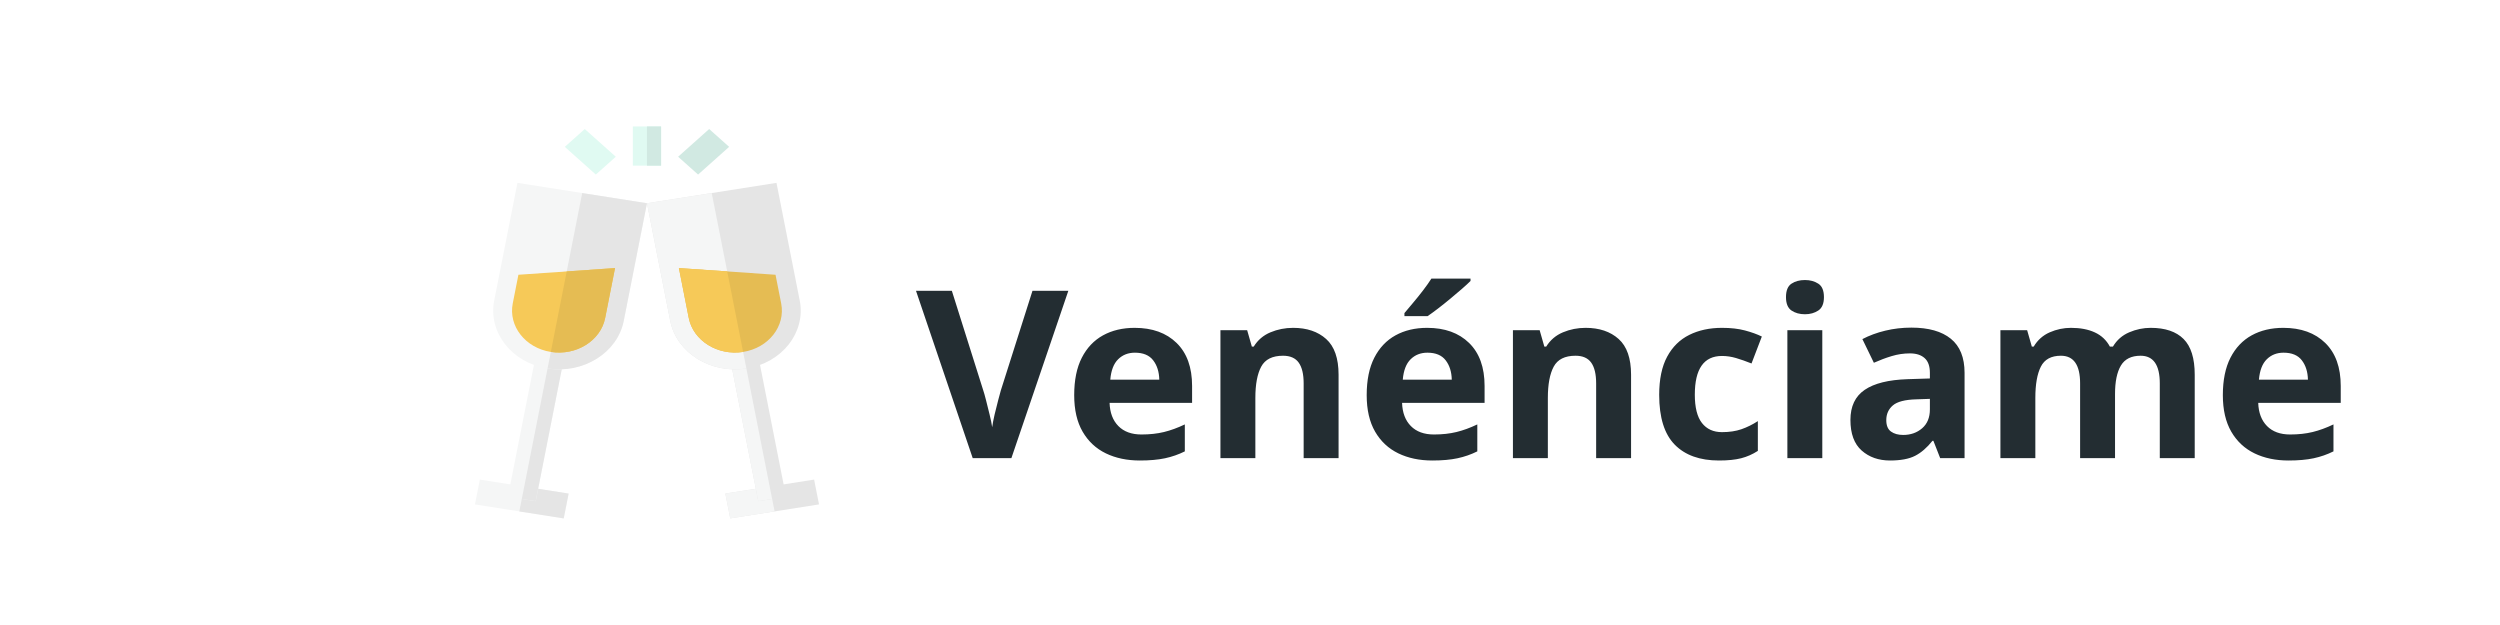
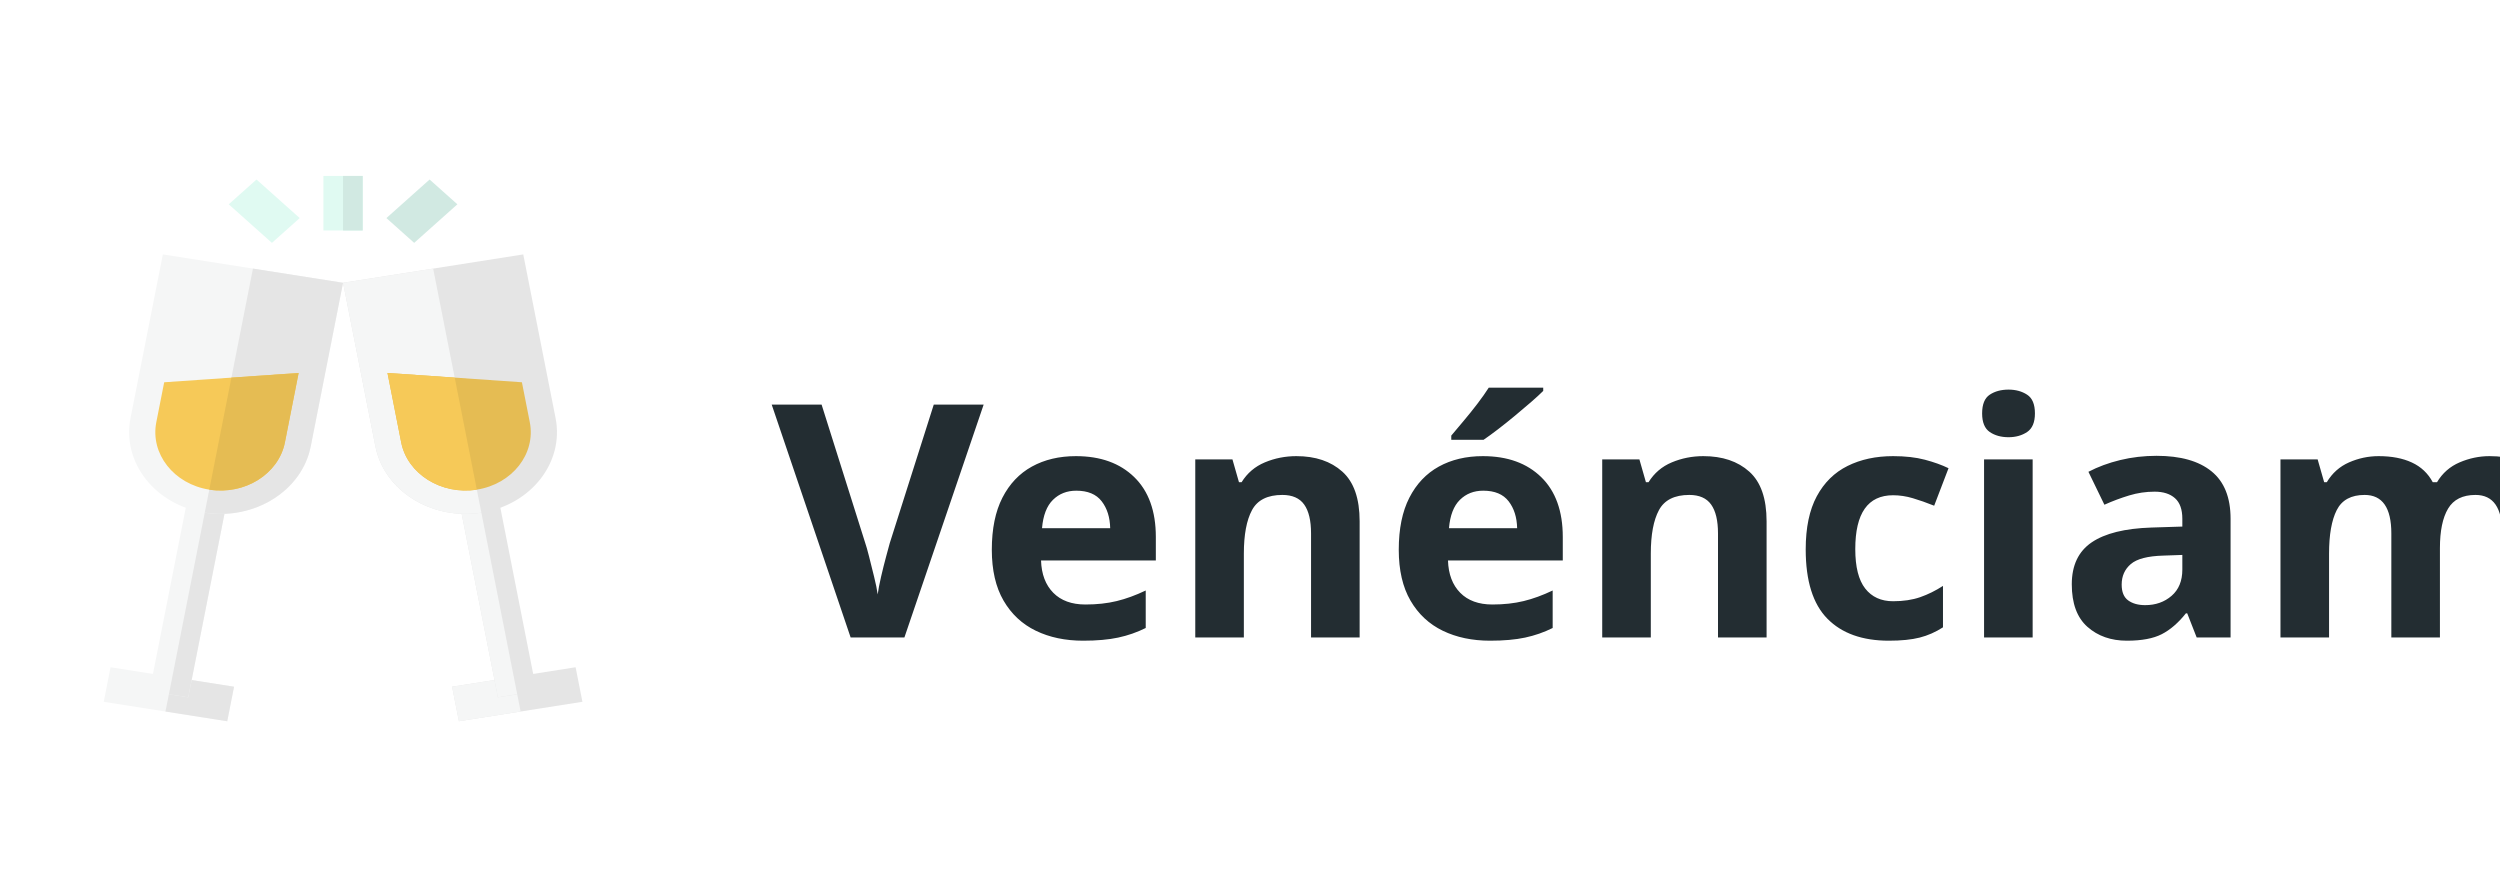
- <svg xmlns="http://www.w3.org/2000/svg" version="1.1" id="Layer_1" x="0px" y="0px" viewBox="0 0 1536 512.009" xml:space="preserve" width="512" height="128">
+ <svg xmlns="http://www.w3.org/2000/svg" version="1.1" id="Layer_1" x="0px" y="0px" viewBox="0 0 1104 512.009" xml:space="preserve" width="92" height="32">
  <defs id="defs75" />
-   <rect x="262.419" style="fill:#e0faf2;stroke-width:0.664" width="23.136" height="32.108" id="rect2" y="103.594" />
-   <rect x="273.985" style="fill:#d1e9e2;stroke-width:0.664" width="11.568" height="32.108" id="rect4" y="103.594" />
-   <rect x="-70.107" y="-262.933" transform="matrix(-0.7460309,0.6659113,-0.7460309,-0.6659113,0,0)" style="fill:#e0faf2;stroke-width:0.666" width="21.928" height="34.094" id="rect6" />
-   <rect x="-319.074" y="104.324" transform="matrix(-0.7460309,-0.6659113,0.7460309,-0.6659113,0,0)" style="fill:#d1e9e2;stroke-width:0.666" width="21.928" height="34.094" id="rect8" />
-   <rect x="-284.393" y="-387.821" transform="matrix(-0.987846,-0.1554356,0.1937466,-0.9810516,0,0)" style="fill:#f5f6f6;stroke-width:0.664" width="73.622" height="20.73" id="rect10" />
-   <rect x="-387.832" y="247.565" transform="matrix(0.1937465,-0.9810516,0.987846,0.1554356,0,0)" style="fill:#e5e5e5;stroke-width:0.664" width="20.729" height="36.811" id="rect12" />
-   <rect x="-259.108" y="-377.448" transform="matrix(-0.987846,-0.1554356,0.1937466,-0.9810516,0,0)" style="fill:#f5f6f6;stroke-width:0.664" width="23.064" height="111.981" id="rect14" />
-   <rect x="-377.465" y="247.575" transform="matrix(0.1937465,-0.9810516,0.987846,0.1554356,0,0)" style="fill:#e5e5e5;stroke-width:0.664" width="111.981" height="11.532" id="rect16" />
-   <path style="fill:#f5f6f6;stroke-width:0.664" d="m 192.545,301.863 c -29.253,-4.604 -48.855,-29.593 -43.697,-55.703 l 19.035,-96.36 106.102,16.7 -19.035,96.36 c -5.158,26.11 -33.152,43.607 -62.405,39.003 z" id="path18" />
-   <path style="fill:#e5e5e5;stroke-width:0.664" d="m 192.545,301.863 c 5.132,-25.979 28.389,-143.714 28.389,-143.714 l 53.051,8.35 -19.035,96.36 c -5.158,26.111 -33.152,43.607 -62.405,39.004 z" id="path20" />
-   <path style="fill:#f6c958;stroke-width:0.664" d="m 168.673,225.087 -4.636,23.464 c -3.681,18.635 10.308,36.468 31.186,39.754 20.877,3.285 40.856,-9.201 44.537,-27.836 l 8.073,-40.867 z" id="path22" />
-   <path style="fill:#e5bc53;stroke-width:0.664" d="m 208.253,222.344 c 0,0 -8.019,40.597 -13.031,65.96 20.877,3.285 40.856,-9.201 44.537,-27.836 l 8.073,-40.867 z" id="path24" />
-   <rect x="253.634" y="452.322" transform="matrix(0.987846,-0.1554356,0.1937465,0.9810516,0,0)" style="fill:#e5e5e5;stroke-width:0.664" width="73.622" height="20.73" id="rect26" />
-   <rect x="-473.053" y="253.612" transform="matrix(-0.1937465,-0.9810516,0.987846,-0.1554356,0,0)" style="fill:#f5f6f6;stroke-width:0.664" width="20.729" height="36.811" id="rect28" />
-   <rect x="278.905" y="350.708" transform="matrix(0.987846,-0.1554356,0.1937465,0.9810516,0,0)" style="fill:#e5e5e5;stroke-width:0.664" width="23.064" height="111.981" id="rect30" />
-   <rect x="-462.681" y="278.888" transform="matrix(-0.1937465,-0.9810516,0.987846,-0.1554356,0,0)" style="fill:#f5f6f6;stroke-width:0.664" width="111.981" height="11.532" id="rect32" />
-   <path style="fill:#e5e5e5;stroke-width:0.664" d="m 293.021,262.859 -19.035,-96.359 106.102,-16.7 19.035,96.36 c 5.158,26.111 -14.444,51.1 -43.697,55.703 -29.253,4.603 -57.248,-12.894 -62.405,-39.004 z" id="path34" />
-   <path style="fill:#f5f6f6;stroke-width:0.664" d="m 293.021,262.859 -19.035,-96.359 53.051,-8.349 c 0,0 23.257,117.734 28.389,143.714 -29.253,4.602 -57.248,-12.894 -62.405,-39.005 z" id="path36" />
-   <path style="fill:#e5bc53;stroke-width:0.664" d="m 379.298,225.087 4.635,23.464 c 3.681,18.635 -10.308,36.468 -31.186,39.754 -20.877,3.285 -40.856,-9.201 -44.537,-27.836 l -8.073,-40.867 z" id="path38" />
-   <path style="fill:#f6c958;stroke-width:0.664" d="m 339.717,222.344 c 0,0 8.019,40.597 13.031,65.96 -20.877,3.285 -40.856,-9.201 -44.537,-27.836 L 300.137,219.602 Z" id="path40" />
+   <rect x="6.415" style="fill:#e0faf2;stroke-width:0.664" width="23.136" height="32.108" id="rect2" y="103.594" />
+   <rect x="17.981" style="fill:#d1e9e2;stroke-width:0.664" width="11.568" height="32.108" id="rect4" y="103.594" />
+   <rect x="101.47" y="-91.356" transform="matrix(-0.7460309,0.6659113,-0.7460309,-0.6659113,0,0)" style="fill:#e0faf2;stroke-width:0.666" width="21.928" height="34.094" id="rect6" />
+   <rect x="-147.497" y="-67.253" transform="matrix(-0.7460309,-0.6659113,0.7460309,-0.6659113,0,0)" style="fill:#d1e9e2;stroke-width:0.666" width="21.928" height="34.094" id="rect8" />
+   <rect x="-33.049" y="-427.643" transform="matrix(-0.987846,-0.1554356,0.1937466,-0.9810516,0,0)" style="fill:#f5f6f6;stroke-width:0.664" width="73.622" height="20.73" id="rect10" />
+   <rect x="-427.654" y="-3.779" transform="matrix(0.1937465,-0.9810516,0.987846,0.1554356,0,0)" style="fill:#e5e5e5;stroke-width:0.664" width="20.729" height="36.811" id="rect12" />
+   <rect x="-7.764" y="-417.271" transform="matrix(-0.987846,-0.1554356,0.1937466,-0.9810516,0,0)" style="fill:#f5f6f6;stroke-width:0.664" width="23.064" height="111.981" id="rect14" />
+   <rect x="-417.288" y="-3.768" transform="matrix(0.1937465,-0.9810516,0.987846,0.1554356,0,0)" style="fill:#e5e5e5;stroke-width:0.664" width="111.981" height="11.532" id="rect16" />
+   <path style="fill:#f5f6f6;stroke-width:0.664" d="m -63.46,301.863 c -29.253,-4.604 -48.855,-29.593 -43.697,-55.703 l 19.035,-96.36 106.102,16.7 -19.035,96.36 c -5.158,26.11 -33.152,43.607 -62.405,39.003 z" id="path18" />
+   <path style="fill:#e5e5e5;stroke-width:0.664" d="m -63.46,301.863 c 5.132,-25.979 28.389,-143.714 28.389,-143.714 l 53.051,8.35 -19.035,96.36 c -5.158,26.111 -33.152,43.607 -62.405,39.004 z" id="path20" />
+   <path style="fill:#f6c958;stroke-width:0.664" d="m -87.332,225.087 -4.636,23.464 c -3.681,18.635 10.308,36.468 31.186,39.754 20.877,3.285 40.856,-9.201 44.537,-27.836 l 8.073,-40.867 z" id="path22" />
+   <path style="fill:#e5bc53;stroke-width:0.664" d="m -47.751,222.344 c 0,0 -8.019,40.597 -13.031,65.96 20.877,3.285 40.856,-9.201 44.537,-27.836 l 8.073,-40.867 z" id="path24" />
+   <rect x="2.29" y="412.5" transform="matrix(0.987846,-0.1554356,0.1937465,0.9810516,0,0)" style="fill:#e5e5e5;stroke-width:0.664" width="73.622" height="20.73" id="rect26" />
+   <rect x="-433.23" y="2.268" transform="matrix(-0.1937465,-0.9810516,0.987846,-0.1554356,0,0)" style="fill:#f5f6f6;stroke-width:0.664" width="20.729" height="36.811" id="rect28" />
+   <rect x="27.561" y="310.885" transform="matrix(0.987846,-0.1554356,0.1937465,0.9810516,0,0)" style="fill:#e5e5e5;stroke-width:0.664" width="23.064" height="111.981" id="rect30" />
+   <rect x="-422.859" y="27.544" transform="matrix(-0.1937465,-0.9810516,0.987846,-0.1554356,0,0)" style="fill:#f5f6f6;stroke-width:0.664" width="111.981" height="11.532" id="rect32" />
+   <path style="fill:#e5e5e5;stroke-width:0.664" d="m 37.016,262.859 -19.035,-96.359 106.102,-16.7 19.035,96.36 c 5.158,26.111 -14.444,51.1 -43.697,55.703 -29.253,4.603 -57.248,-12.894 -62.405,-39.004 z" id="path34" />
+   <path style="fill:#f5f6f6;stroke-width:0.664" d="m 37.016,262.859 -19.035,-96.359 53.051,-8.349 c 0,0 23.257,117.734 28.389,143.714 -29.253,4.602 -57.248,-12.894 -62.405,-39.005 z" id="path36" />
+   <path style="fill:#e5bc53;stroke-width:0.664" d="m 123.293,225.087 4.635,23.464 c 3.681,18.635 -10.308,36.468 -31.186,39.754 -20.877,3.285 -40.856,-9.201 -44.537,-27.836 l -8.073,-40.867 z" id="path38" />
+   <path style="fill:#f6c958;stroke-width:0.664" d="m 83.713,222.344 c 0,0 8.019,40.597 13.031,65.96 -20.877,3.285 -40.856,-9.201 -44.537,-27.836 l -8.073,-40.867 z" id="path40" />
  <g id="g42" transform="translate(13.45706,45.56009)">
</g>
  <g id="g44" transform="translate(13.45706,45.56009)">
</g>
  <g id="g46" transform="translate(13.45706,45.56009)">
</g>
  <g id="g48" transform="translate(13.45706,45.56009)">
</g>
  <g id="g50" transform="translate(13.45706,45.56009)">
</g>
  <g id="g52" transform="translate(13.45706,45.56009)">
</g>
  <g id="g54" transform="translate(13.45706,45.56009)">
</g>
  <g id="g56" transform="translate(13.45706,45.56009)">
</g>
  <g id="g58" transform="translate(13.45706,45.56009)">
</g>
  <g id="g60" transform="translate(13.45706,45.56009)">
</g>
  <g id="g62" transform="translate(13.45706,45.56009)">
</g>
  <g id="g64" transform="translate(13.45706,45.56009)">
</g>
  <g id="g66" transform="translate(13.45706,45.56009)">
</g>
  <g id="g68" transform="translate(13.45706,45.56009)">
</g>
  <g id="g70" transform="translate(13.45706,45.56009)">
</g>
-   <text xml:space="preserve" style="font-style:normal;font-weight:normal;font-size:40px;line-height:1.25;font-family:sans-serif;letter-spacing:0px;word-spacing:0px;fill:#000000;fill-opacity:1;stroke:none" x="494.38" y="375.329" id="text886">
-     <tspan id="tspan884" x="494.38" y="375.329" style="font-style:normal;font-variant:normal;font-weight:bold;font-stretch:normal;font-size:192px;font-family:Abydos;-inkscape-font-specification:'Abydos, Bold';font-variant-ligatures:normal;font-variant-caps:normal;font-variant-numeric:normal;font-feature-settings:normal;text-align:start;writing-mode:lr-tb;text-anchor:start;opacity:0.98;fill:#232d32;fill-opacity:1">Venénciame</tspan>
+   <text xml:space="preserve" style="font-style:normal;font-weight:normal;font-size:40px;line-height:1.25;font-family:sans-serif;letter-spacing:0px;word-spacing:0px;fill:#000000;fill-opacity:1;stroke:none" x="270.376" y="375.329" id="text886">
+     <tspan id="tspan884" x="270.376" y="375.329" style="font-style:normal;font-variant:normal;font-weight:bold;font-stretch:normal;font-size:192px;font-family:Abydos;-inkscape-font-specification:'Abydos, Bold';font-variant-ligatures:normal;font-variant-caps:normal;font-variant-numeric:normal;font-feature-settings:normal;text-align:start;writing-mode:lr-tb;text-anchor:start;opacity:0.98;fill:#232d32;fill-opacity:1">Venénciame</tspan>
  </text>
</svg>
